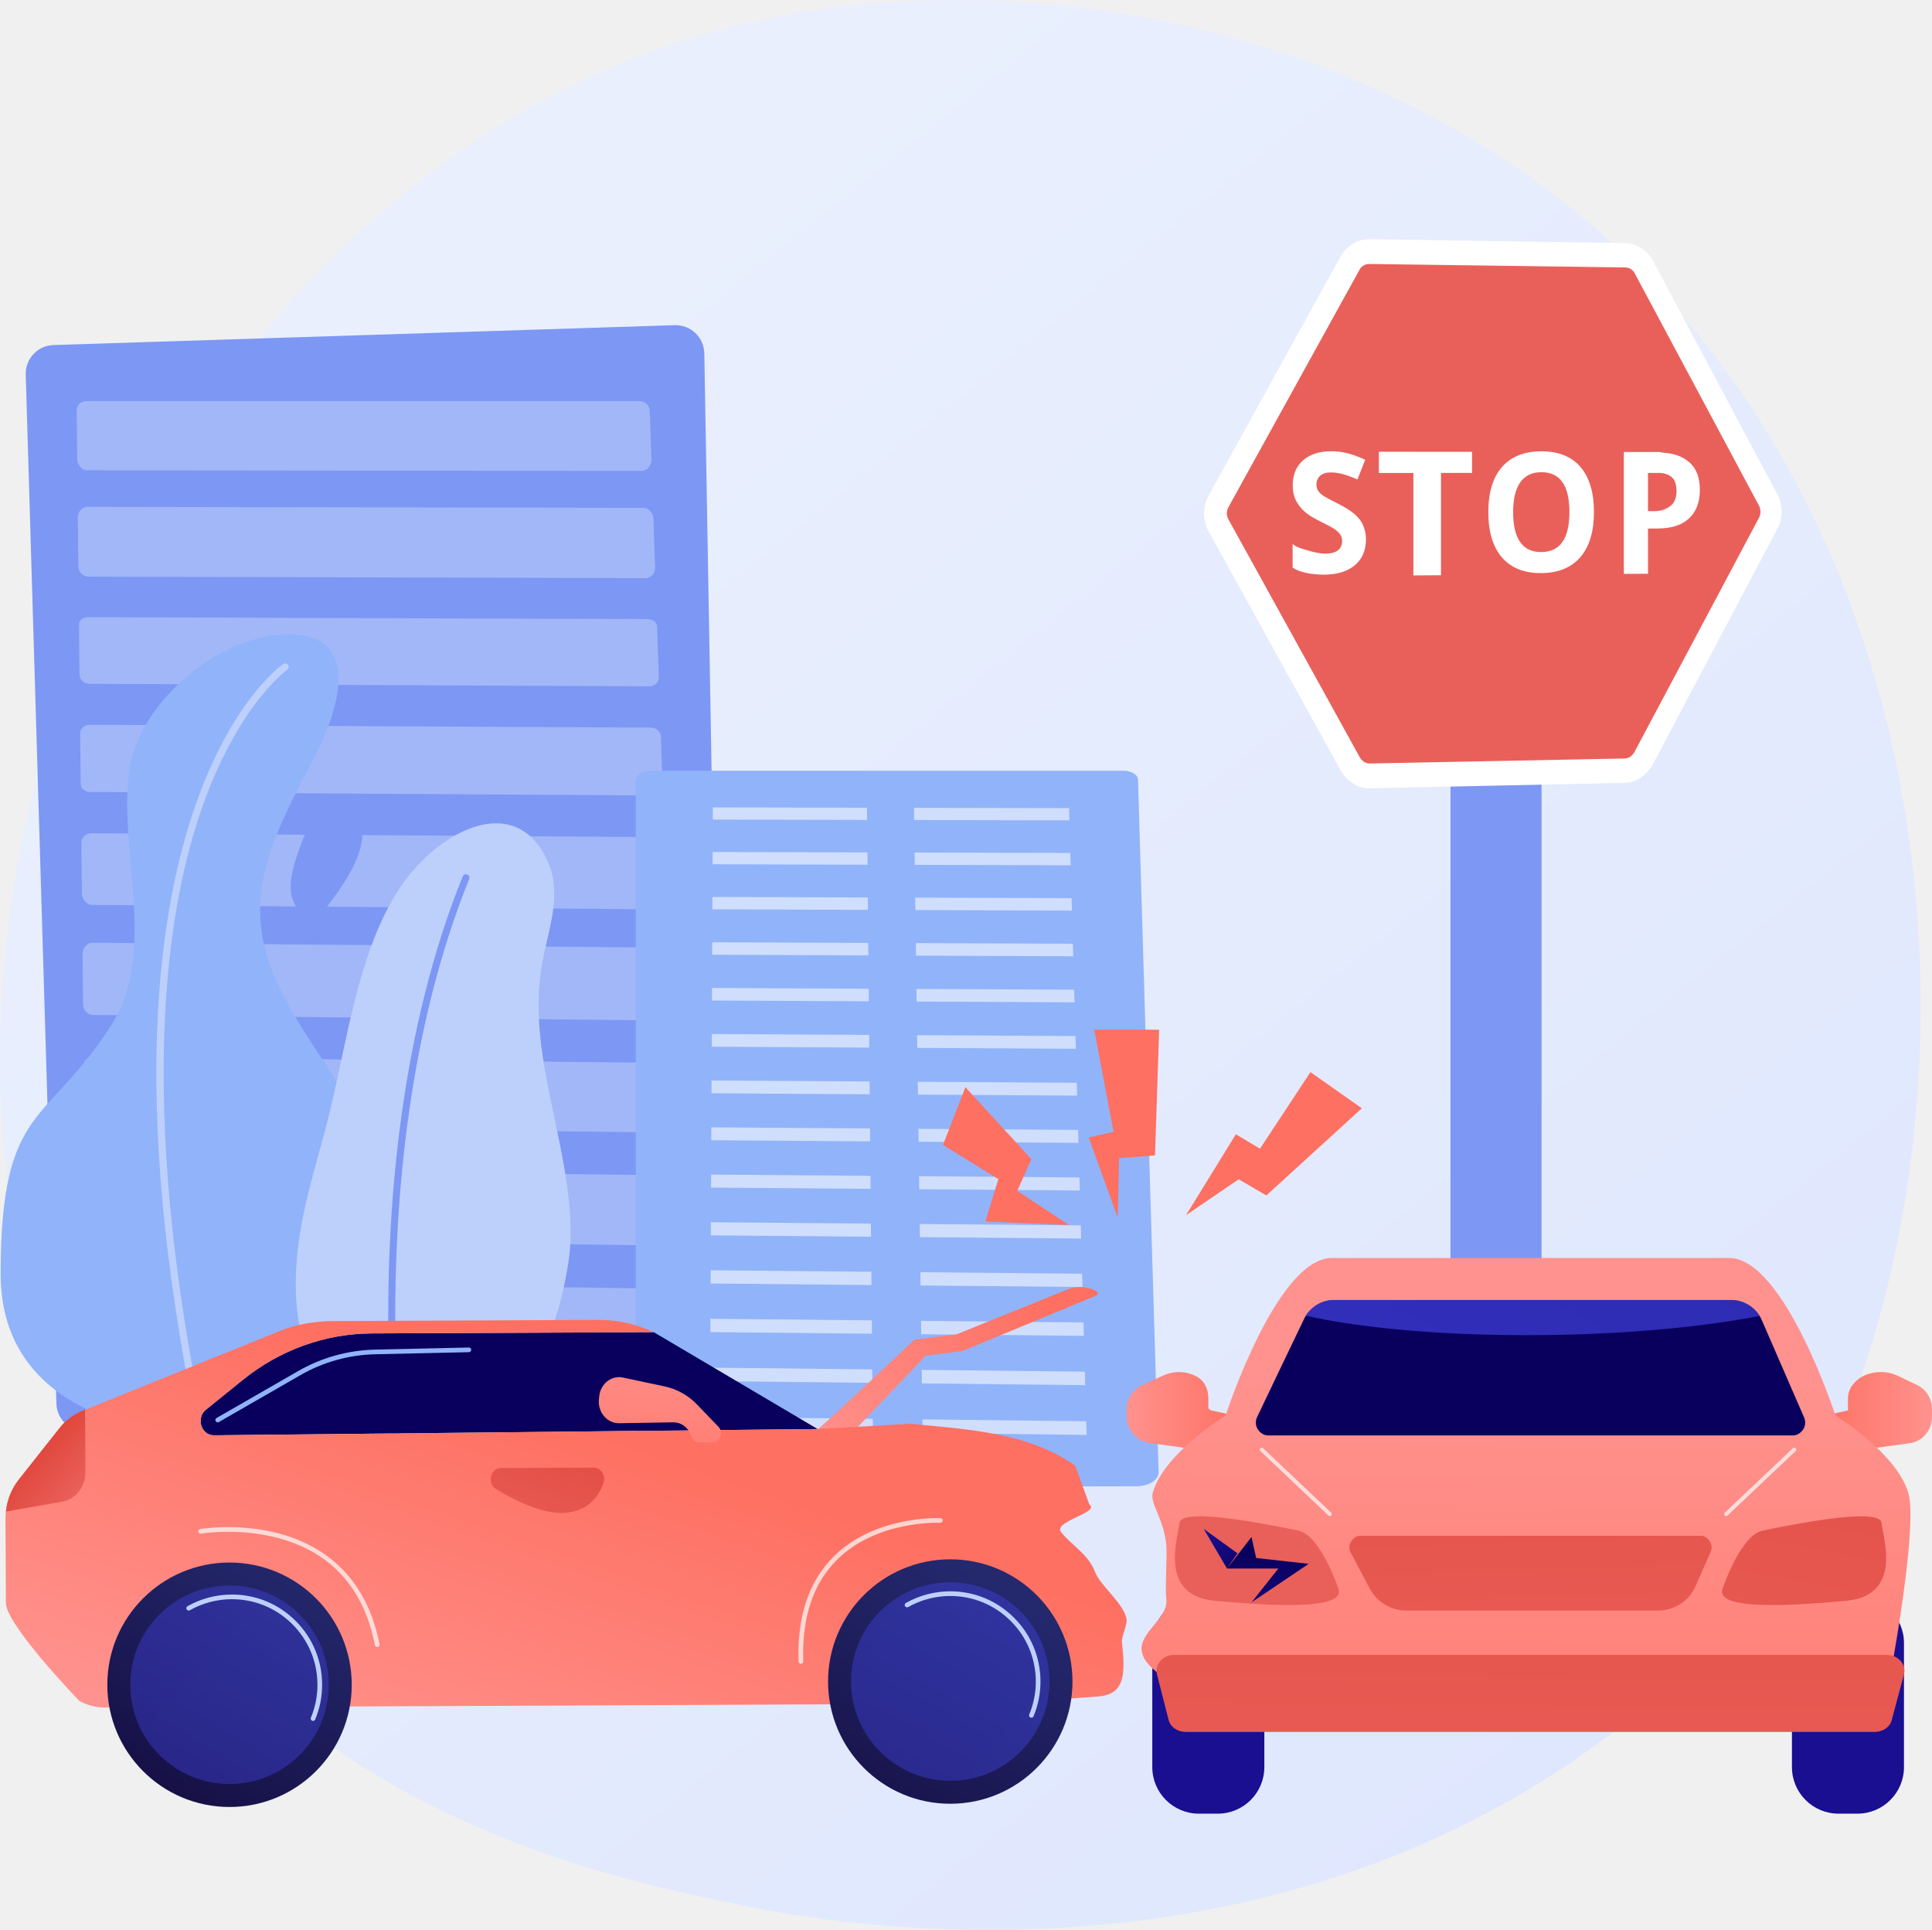
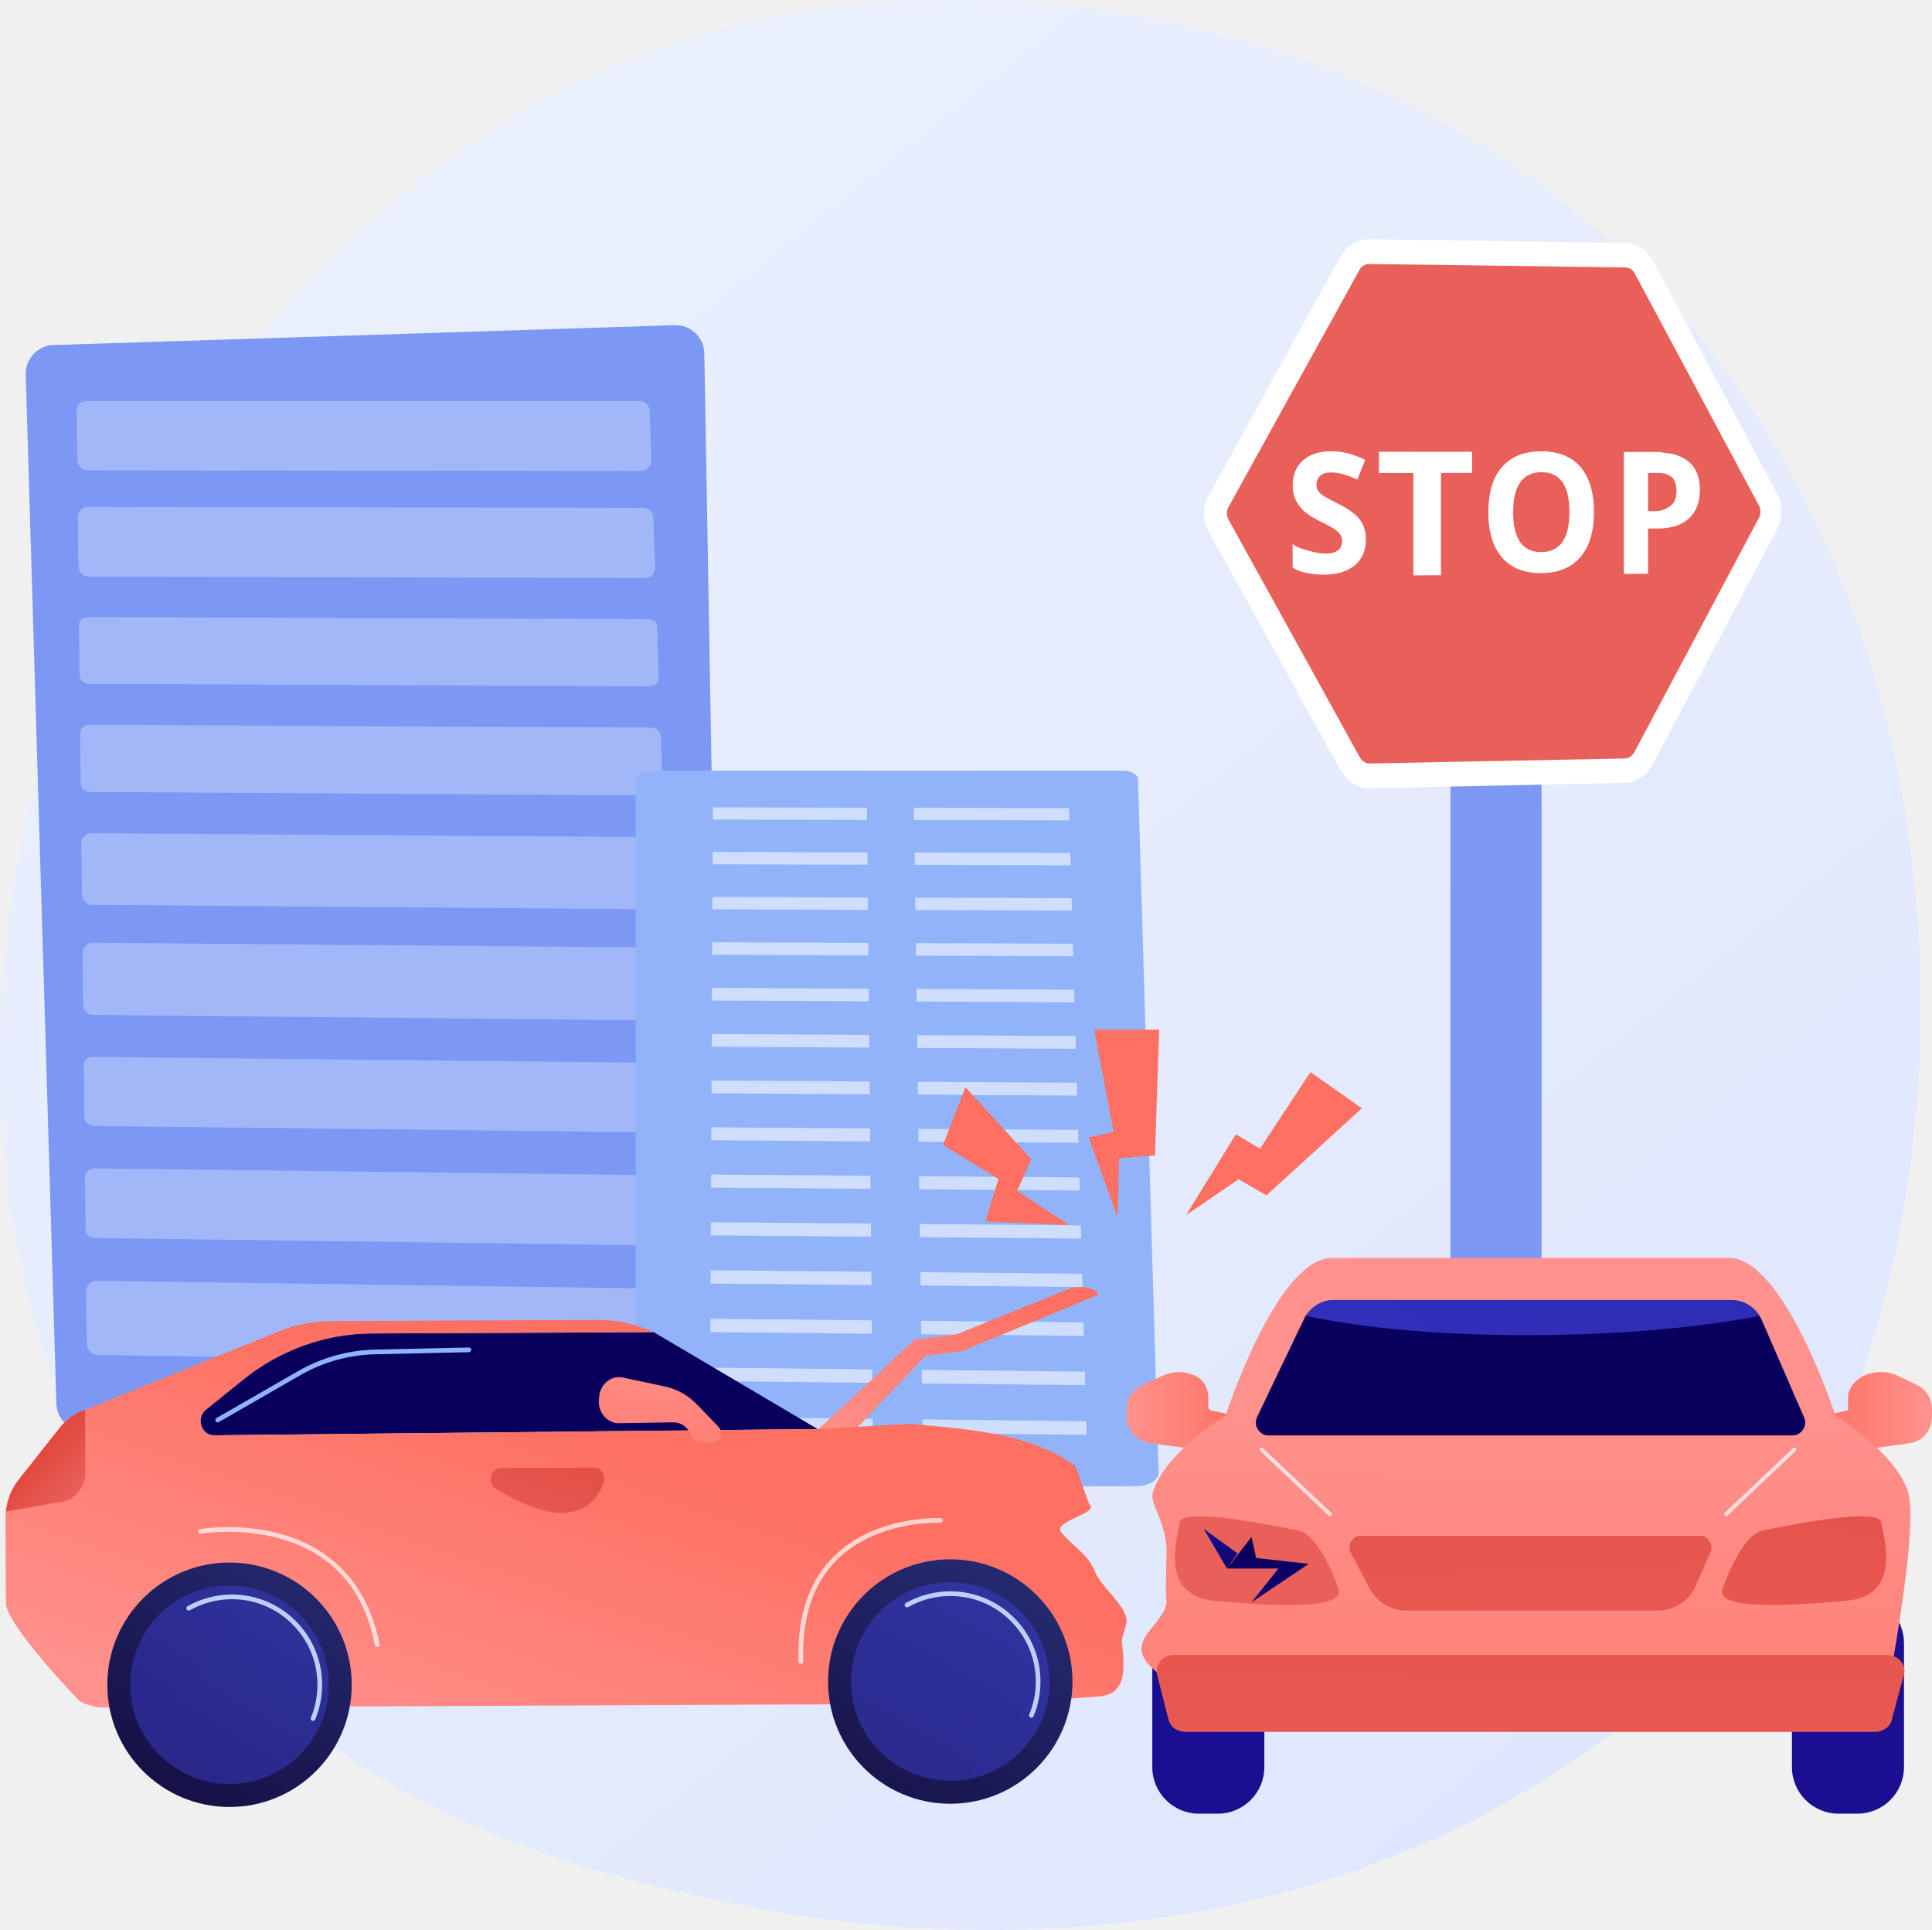
<svg xmlns="http://www.w3.org/2000/svg" version="1.1" x="0px" y="0px" xml:space="preserve" viewBox="469.81 454.24 2785.19 2781.81">
  <g id="Illustration">
    <g>
      <linearGradient id="SVGID_1_" gradientUnits="userSpaceOnUse" x1="3598.685" y1="4057.087" x2="1123.397" y2="982.935">
        <stop offset="0" style="stop-color:#DAE3FE" />
        <stop offset="1" style="stop-color:#E9EFFD" />
      </linearGradient>
      <path style="fill:url(#SVGID_1_);" d="M2917.718,2844.753c-56.856,59.856-110.653,98.456-153.157,128.953    c-499.625,358.487-1090.815,253.99-1216.46,228.47c-185.537-37.684-544.177-110.525-803.467-415.445    c-392.284-461.318-331.2-1188.112-26.918-1667.879c55.658-87.758,349.66-574.832,947.217-652.944    c361.635-47.272,783.185,48.07,1088.461,303.83C3394.193,1306.602,3348.575,2391.16,2917.718,2844.753z" />
      <g>
        <rect x="2560.858" y="1077.566" style="fill:#7D97F4;" width="131.263" height="1645.838" />
        <g>
          <path style="fill:#FFFFFF;" d="M3031.994,1216.565l-178.861,338.275c-8.34,15.685-23.908,27.449-40.631,27.804l-368.333,7.82      c-17.33,0.368-33.513-11.026-42.202-26.686l-88.565-160.451l-101.126-182.83c-8.847-15.947-8.847-36.107,0-52.107      l189.691-343.755c8.688-15.713,24.872-25.894,42.202-25.633l368.333,5.553c16.723,0.252,32.292,10.555,40.631,26.189      l70.13,131.896l108.731,203.968C3040.188,1181.971,3040.188,1201.178,3031.994,1216.565z" />
          <linearGradient id="SVGID_00000020396081912785938100000009424284743262234518_" gradientUnits="userSpaceOnUse" x1="2766.346" y1="369.137" x2="2726.554" y2="597.939">
            <stop offset="0" style="stop-color:#E1473D" />
            <stop offset="1" style="stop-color:#E9605A" />
          </linearGradient>
          <path style="fill:url(#SVGID_00000020396081912785938100000009424284743262234518_);" d="M3005.598,1183.128L2826.28,847.919      c-2.838-5.314-8.088-8.147-13.771-8.223l-368.346-4.949c-5.885-0.079-11.324,2.66-14.268,7.995l-189.216,342.636      c-2.995,5.427-2.995,11.978,0,17.387l189.216,342.647c2.944,5.317,8.383,9.425,14.268,9.309l368.346-7.217      c5.683-0.111,10.932-4.414,13.771-9.745l179.319-337.256C3008.387,1195.263,3008.387,1188.35,3005.598,1183.128z" />
          <g>
            <path style="fill:#FFFFFF;" d="M2430.197,1203.342c-5.682-7.735-16.178-15.435-31.526-23.108       c-11.629-5.822-18.996-9.837-22.116-12.089c-3.12-2.229-5.386-4.557-6.82-6.96c-1.41-2.403-2.127-5.244-2.127-8.476       c0-5.199,1.757-9.427,5.295-12.661c3.537-3.232,8.595-4.861,15.2-4.863c5.539-0.002,11.19,0.748,16.908,2.25       c5.737,1.477,12.968,4.115,21.712,7.889l11.197-28.44c-8.436-3.856-16.511-6.867-24.269-9.006       c-7.742-2.117-15.88-3.193-24.44-3.202c-17.394-0.018-31.066,4.343-40.954,13.113c-9.897,8.753-14.862,20.822-14.862,36.152       c0,8.152,1.508,15.254,4.524,21.33c3.014,6.075,7.048,11.415,12.098,15.973c5.027,4.555,12.594,9.319,22.655,14.265       c10.744,5.327,17.854,9.183,21.34,11.62c3.483,2.436,6.112,4.972,7.91,7.584c1.799,2.636,2.698,5.664,2.698,9.035       c0,6.063-2.029,10.658-6.111,13.737c-4.105,3.104-9.967,4.69-17.61,4.734c-6.377,0.036-12.534-0.992-20.238-3.087       c-7.708-2.097-22.419-5.684-27.393-10.865v34.138c9.948,6.89,28.25,10.233,45.822,10.109       c19.043-0.135,33.44-4.724,44.098-13.764c10.649-9.055,15.759-21.365,15.759-36.936       C2438.946,1220.579,2435.875,1211.072,2430.197,1203.342z" />
            <path style="fill:#FFFFFF;" d="M2457.617,1105.387v30.607l49.74-0.025v147.668l39.792-0.29v-147.405l44.766-0.035v-30.43       L2457.617,1105.387z" />
            <path style="fill:#FFFFFF;" d="M2748.252,1127.374c-12.958-15.049-31.688-22.593-56.239-22.619       c-24.606-0.026-43.521,7.46-56.759,22.449c-13.232,15.008-19.853,36.774-19.853,65.262c0,28.487,6.599,50.287,19.808,65.431       c13.193,15.102,32.062,22.571,56.58,22.397c24.484-0.173,43.235-7.878,56.306-23.078       c13.055-15.204,19.566-36.848,19.566-64.968C2767.661,1164.033,2761.195,1142.429,2748.252,1127.374z M2691.789,1249.969       c-13.5,0.077-23.641-4.682-30.436-14.305c-6.801-9.629-10.203-23.977-10.203-43.065c0-19.088,3.424-33.505,10.315-43.199       c6.863-9.711,17.049-14.554,30.548-14.559c26.88-0.009,40.283,19.17,40.283,57.514       C2732.296,1230.603,2718.825,1249.815,2691.789,1249.969z" />
            <path style="fill:#FFFFFF;" d="M2905.477,1120.859c-8.542-7.613-20.506-12.857-35.905-13.892       c-2.451-0.169-6.042-1.187-8.649-1.189l-50.153-0.074v175.683l34.818-0.138v-65.161l13.825-0.075       c19.497-0.081,34.541-4.651,45.088-14.338c10.536-9.654,15.815-23.394,15.815-41.558       C2920.315,1142.664,2915.375,1129.674,2905.477,1120.859z M2879.105,1182.482c-5.074,4.38-12.778,8.466-23.052,8.497       l-10.466,0.048v-55.136l14.687-0.022c9.101-0.003,15.799,2.549,20.057,6.557c4.278,4.006,6.399,11.43,6.399,19.826       C2886.73,1170.577,2884.2,1178.128,2879.105,1182.482z" />
          </g>
        </g>
      </g>
      <g>
        <path style="fill:#7D97F4;" d="M1485.158,963.571c-0.193-11.071-4.817-21.603-12.838-29.237     c-8.02-7.634-18.767-11.734-29.835-11.38l-895.56,28.616c-22.794,0.728-40.697,19.772-40.018,42.568l44.188,1483.184     c0.672,22.508,19.225,40.343,41.741,40.124l877.56-8.535c11.023-0.107,21.547-4.611,29.236-12.511     c7.689-7.9,11.904-18.542,11.713-29.564L1485.158,963.571z" />
        <g style="opacity:0.56;">
          <path style="fill:#BDD0FB;" d="M1391.729,1032.349h-797.5c-7.756,0-13.981,6.021-13.901,13.376l0.762,70.571      c0.08,7.386,6.476,15.825,14.255,15.833l799.771,0.879c7.918,0.009,14.046-8.473,13.792-15.927l-2.427-71.238      C1406.228,1038.421,1399.624,1032.349,1391.729,1032.349z" />
          <path style="fill:#BDD0FB;" d="M1396.907,1186.162l-800.972-1.333c-7.79-0.013-14.025,7.422-13.944,14.841l0.768,71.155      c0.08,7.451,6.489,14.515,14.302,14.537l803.263,2.218c7.952,0.022,14.156-7.071,13.9-14.59l-2.448-71.803      C1411.52,1193.7,1404.836,1186.175,1396.907,1186.162z" />
          <path style="fill:#BDD0FB;" d="M1402.311,1346.56l-804.595-2.736c-7.825-0.027-14.13,3.589-14.049,11.072l0.775,71.777      c0.081,7.516,6.503,13.197,14.349,13.232l806.785,3.591c7.988,0.036,14.269-5.641,14.01-13.227l-2.47-72.437      C1416.859,1350.279,1410.276,1346.588,1402.311,1346.56z" />
          <path style="fill:#BDD0FB;" d="M1407.581,1502.992l-808.129-4.117c-7.859-0.039-14.175,5.056-14.093,12.605l0.783,72.406      c0.081,7.582,6.516,11.857,14.396,11.905l810.338,4.986c8.023,0.049,14.382-4.185,14.12-11.838l-2.491-73.079      C1422.244,1508.241,1415.582,1503.033,1407.581,1502.992z" />
          <path style="fill:#BDD0FB;" d="M1412.897,1660.798l-811.694-5.522c-7.893-0.053-14.221,6.55-14.138,14.165l0.789,73.045      c0.082,7.65,6.589,15.938,14.505,16l814.047,6.456c8.06,0.064,14.31-8.199,14.047-15.92l-2.514-73.73      C1427.678,1667.605,1420.934,1660.852,1412.897,1660.798z" />
          <path style="fill:#BDD0FB;" d="M1418.261,1819.996l-815.291-6.951c-7.927-0.067-14.267,8.069-14.183,15.752l0.796,73.693      c0.083,7.717,6.602,14.595,14.553,14.672l817.665,7.901c8.096,0.078,14.424-6.74,14.159-14.53l-2.536-74.389      C1433.159,1828.389,1426.333,1820.065,1418.261,1819.996z" />
          <path style="fill:#BDD0FB;" d="M1423.859,1986.169l-819.046-8.456c-7.964-0.083-14.375,4.101-14.291,11.852l0.804,74.348      c0.084,7.786,6.616,13.229,14.602,13.32l821.315,9.372c8.132,0.093,14.541-5.253,14.272-13.113l-2.559-75.057      C1438.689,1990.611,1431.97,1986.252,1423.859,1986.169z" />
          <path style="fill:#BDD0FB;" d="M1429.32,2148.257l-822.708-9.937c-7.999-0.096-14.422,5.626-14.337,13.447l0.81,75.012      c0.085,7.855,6.63,11.838,14.651,11.943l824.997,10.869c8.17,0.107,14.659-3.739,14.388-11.67l-2.582-75.734      C1444.27,2154.292,1437.467,2148.355,1429.32,2148.257z" />
          <path style="fill:#BDD0FB;" d="M1434.829,2311.795l-826.403-11.444c-8.035-0.111-14.469,7.178-14.384,15.068l0.817,75.686      c0.086,7.926,6.706,16.065,14.765,16.186l828.842,12.445c8.208,0.124,14.585-7.896,14.312-15.897l-2.605-76.42      C1449.901,2319.45,1443.013,2311.908,1434.829,2311.795z" />
        </g>
      </g>
      <g>
        <path style="fill:#91B3FA;" d="M2110.373,1577.959c-0.209-7.058-9.357-12.738-20.568-12.738h-680.024     c-11.362,0-23.431,5.854-23.431,13.009v999.384c0,5.34,4.804,10.461,10.809,14.232c6.005,3.771,14.861,5.882,23.342,5.868     l687.472-1.182c8.554-0.014,16.919-2.191,22.903-6.041c5.984-3.851,9.353-9.065,9.192-14.451L2110.373,1577.959z" />
        <g style="opacity:0.57;">
          <polygon style="fill:#FFFFFF;" points="1719.844,1636.046 1497.393,1635.561 1497.476,1618.034 1719.678,1618.476     " />
          <polygon style="fill:#FFFFFF;" points="1720.454,1700.602 1497.088,1699.961 1497.172,1682.29 1720.287,1682.888     " />
          <polygon style="fill:#FFFFFF;" points="1721.069,1765.692 1496.78,1764.891 1496.865,1747.074 1720.9,1747.833     " />
          <polygon style="fill:#FFFFFF;" points="1721.689,1831.324 1496.471,1830.36 1496.556,1812.396 1721.519,1813.315     " />
          <polygon style="fill:#FFFFFF;" points="1722.314,1897.502 1496.158,1896.373 1496.244,1878.259 1722.143,1879.343     " />
          <polygon style="fill:#FFFFFF;" points="1723.58,2031.525 1495.525,2030.058 1495.613,2011.64 1723.406,2013.059     " />
          <polygon style="fill:#FFFFFF;" points="1725.52,2236.838 1494.556,2234.843 1494.646,2215.953 1725.341,2217.899     " />
          <polygon style="fill:#FFFFFF;" points="1722.945,1964.233 1495.843,1962.937 1495.93,1944.672 1722.772,1945.922     " />
          <polygon style="fill:#FFFFFF;" points="1724.221,2099.386 1495.205,2097.747 1495.293,2079.172 1724.046,2080.764     " />
          <polygon style="fill:#FFFFFF;" points="1724.868,2167.822 1494.882,2166.005 1494.97,2147.274 1724.691,2149.041     " />
          <polygon style="fill:#FFFFFF;" points="1726.177,2306.446 1494.228,2304.269 1494.318,2285.217 1725.997,2287.344     " />
          <polygon style="fill:#FFFFFF;" points="1726.84,2376.65 1493.896,2374.288 1493.987,2355.073 1726.659,2357.384     " />
          <polygon style="fill:#FFFFFF;" points="1727.51,2447.462 1493.562,2444.911 1493.653,2425.531 1727.326,2428.029     " />
          <polygon style="fill:#FFFFFF;" points="1728.184,2518.884 1493.225,2516.142 1493.317,2496.594 1727.999,2499.284     " />
          <polygon style="fill:#FFFFFF;" points="2011.495,1636.681 1787.647,1636.193 1787.406,1618.611 2011.001,1619.056     " />
          <polygon style="fill:#FFFFFF;" points="2013.311,1701.444 1788.537,1700.798 1788.293,1683.071 2012.813,1683.673     " />
          <polygon style="fill:#FFFFFF;" points="2015.142,1766.743 1789.434,1765.937 1789.188,1748.063 2014.639,1748.825     " />
          <polygon style="fill:#FFFFFF;" points="2016.988,1832.588 1790.339,1831.619 1790.09,1813.596 2016.481,1814.52     " />
          <polygon style="fill:#FFFFFF;" points="2018.849,1898.982 1791.251,1897.846 1791,1879.673 2018.338,1880.763     " />
          <polygon style="fill:#FFFFFF;" points="2022.619,2033.448 1793.097,2031.972 1792.843,2013.492 2022.099,2014.921     " />
          <polygon style="fill:#FFFFFF;" points="2028.395,2239.454 1795.926,2237.447 1795.666,2218.492 2027.862,2220.45     " />
          <polygon style="fill:#FFFFFF;" points="2020.726,1965.933 1792.17,1964.628 1791.918,1946.303 2020.211,1947.561     " />
          <polygon style="fill:#FFFFFF;" points="2024.528,2101.537 1794.032,2099.886 1793.776,2081.25 2024.005,2082.853     " />
          <polygon style="fill:#FFFFFF;" points="2026.453,2170.202 1794.975,2168.375 1794.716,2149.58 2025.925,2151.359     " />
          <polygon style="fill:#FFFFFF;" points="2030.353,2309.301 1796.885,2307.109 1796.622,2287.992 2029.816,2290.133     " />
          <polygon style="fill:#FFFFFF;" points="2032.328,2379.749 1797.853,2377.37 1797.587,2358.088 2031.786,2360.416     " />
          <polygon style="fill:#FFFFFF;" points="2034.321,2450.806 1798.828,2448.239 1798.561,2428.791 2033.774,2431.306     " />
          <polygon style="fill:#FFFFFF;" points="2036.33,2522.48 1799.813,2519.72 1799.542,2500.103 2035.778,2502.81     " />
        </g>
      </g>
      <g>
-         <g>
-           <g>
-             <path style="fill:#91B3FA;" d="M873.194,1879.289c-14.808-30.851-25.401-63.147-27.872-98.311       c-6.225-88.601,45.28-170.193,83.118-246.477c34.776-70.112,60.623-174.584-56.72-165.287       c-93.486,7.407-203.391,100.572-215.931,197.722c-14.839,114.98,41.136,259.974-25.229,364.418       c-92.842,146.113-159.811,112.628-159.811,359.194c0,105.356,58.357,163.47,125.199,195.479       c105.501,50.522,231.302,30.108,315.36-51.24c74.261-71.867,118.415-175.18,103.482-278.903       C999.707,2051.126,917.543,1971.683,873.194,1879.289z" />
-             <path style="fill:#BDD0FB;" d="M794.754,2673.806c-2.261,0-4.318-1.53-4.894-3.822       c-58.188-232.269-89.863-442.835-94.145-625.85c-3.428-146.623,10.619-276.037,41.748-384.648       c53.261-185.813,137.028-245.648,140.567-248.105c2.291-1.584,5.439-1.021,7.026,1.27c1.591,2.291,1.022,5.436-1.269,7.025       c-1.167,0.82-84.976,61.303-137.001,243.929c-48.216,169.257-78.183,480.82,52.867,1003.923       c0.677,2.705-0.966,5.447-3.671,6.124C795.572,2673.757,795.158,2673.806,794.754,2673.806z" />
-           </g>
-           <path style="fill:#7D97F4;" d="M966.346,1619.358c-4.521-1.226-9.486-1.609-14.774-1.001      c-29.245,3.363-41.255,34.203-49.846,58.317c-7.358,20.65-16.029,45.714-11.684,68.085      c4.698,24.187,30.384,43.917,49.022,19.359c21.185-27.914,52.975-70.771,53.167-107.761      C992.327,1637.971,982.003,1623.605,966.346,1619.358z" />
-         </g>
-         <g>
-           <path style="fill:#BDD0FB;" d="M1289.224,2273.636c13.239-87.219-18.46-187.351-34.281-279.584      c-8.365-48.766-12.234-97.162-4.402-146.292c7.787-48.847,30.739-101.678,9.577-150.345      c-42.643-98.046-144.013-53.426-202.081,20.385c-67.383,85.653-85.803,225.617-111.397,333.392      c-15.429,64.973-38.671,131.616-46.809,197.825c-13.482,109.681,11.317,185.829,63.784,237.254      c50.324,49.325,126.967,59.552,188.529,25.267C1207.757,2480.566,1267.866,2414.339,1289.224,2273.636z" />
-           <path style="fill:#7D97F4;" d="M1057.313,2680.012c-2.419,0-4.555-1.745-4.973-4.21c-0.22-1.323-22.282-134.458-22.861-318.144      c-0.532-169.607,17.655-418.33,107.334-640.069c1.045-2.582,3.973-3.84,6.573-2.787c2.583,1.045,3.832,3.988,2.787,6.573      c-89.064,220.221-107.127,467.548-106.598,636.252c0.575,182.868,22.499,315.184,22.723,316.499      c0.46,2.749-1.39,5.354-4.141,5.815C1057.875,2679.99,1057.592,2680.012,1057.313,2680.012z" />
-         </g>
-       </g>
-       <g>
        <linearGradient id="SVGID_00000026859709667839345980000012692601281410060203_" gradientUnits="userSpaceOnUse" x1="1656.13" y1="2581.846" x2="1962.38" y2="2315.981">
          <stop offset="0" style="stop-color:#FF928E" />
          <stop offset="1" style="stop-color:#FE7062" />
        </linearGradient>
        <path style="fill:url(#SVGID_00000026859709667839345980000012692601281410060203_);" d="M1648.534,2514.363     c3.979-1.481,139.58-129.103,139.58-129.103l60.431-7.677l160.422-64.853c13.175-5.326,30.204-4.217,41.497,2.702l0,0     c2.995,1.835,2.534,5.015-0.934,6.453l-192.141,79.687l-53.061,6.717l-98.753,103.633l-47.165,2.879L1648.534,2514.363z" />
        <linearGradient id="SVGID_00000145046809740448915110000013598033311896558476_" gradientUnits="userSpaceOnUse" x1="1392.599" y1="2121.226" x2="1947.942" y2="990.345">
          <stop offset="0" style="stop-color:#09005D" />
          <stop offset="1" style="stop-color:#1A0F91" />
        </linearGradient>
        <path style="fill:url(#SVGID_00000145046809740448915110000013598033311896558476_);" d="M819.421,2443.536l-52.755,42.683     c-14.649,11.85-6.751,37.013,11.566,36.84l870.302-9.026l-236.248-139.641l-406.899,1.821     C938.29,2376.513,873.082,2400.118,819.421,2443.536z" />
        <linearGradient id="SVGID_00000054973358151466064220000015083648009666938011_" gradientUnits="userSpaceOnUse" x1="1164.704" y1="3091.928" x2="1359.896" y2="2526.544">
          <stop offset="0" style="stop-color:#FF928E" />
          <stop offset="1" style="stop-color:#FE7062" />
        </linearGradient>
        <path style="fill:url(#SVGID_00000054973358151466064220000015083648009666938011_);" d="M2087.211,2821.051     c-0.792-7.131,7.547-24.898,6.731-31.971c-2.611-22.632-37.482-48.348-45.433-68.99c-9.969-25.884-31.48-36.298-48.798-57.211     c-13.166-15.9,57.206-28.4,40.385-40.385l-20.192-55.529c-68.16-48.562-155.955-52.345-237.26-60.577l-134.11,7.646     l-870.302,9.026c-18.317,0.173-26.215-24.99-11.566-36.84l52.755-42.683c53.661-43.418,118.869-67.023,185.966-67.323     l406.899-1.821l-3.057-1.359c-24.499-10.892-50.752-16.44-77.242-16.322l-383.185,1.715c-23.282,0.104-46.415,3.972-68.629,11.47     l-287.691,116.357c-14.222,4.803-26.897,13.835-36.571,26.059l-59.202,74.818c-12.322,15.573-19.05,35.404-18.958,55.886     l0.544,121.486c0.144,32.154,106.032,141.543,106.032,141.543c11.508,6.256,24.223,9.487,37.105,9.429l1294.726-5.794     l137.466-10.28C2092.992,2896.454,2091.911,2863.325,2087.211,2821.051z" />
        <linearGradient id="SVGID_00000042696487037186907480000005234735074246674317_" gradientUnits="userSpaceOnUse" x1="523.235" y1="2548.757" x2="584.363" y2="2603.241">
          <stop offset="0" style="stop-color:#E1473D" />
          <stop offset="1" style="stop-color:#E9605A" />
        </linearGradient>
        <path style="fill:url(#SVGID_00000042696487037186907480000005234735074246674317_);" d="M592.884,2576.208l-0.403-89.954     c-14.222,4.803-26.897,13.835-36.571,26.059l-59.202,74.818c-10.287,13-16.607,28.983-18.384,45.821l81.208-14.236     C578.834,2615.335,592.978,2597.305,592.884,2576.208z" />
        <linearGradient id="SVGID_00000132059112229522462260000016388697664938249614_" gradientUnits="userSpaceOnUse" x1="1431.516" y1="2370.47" x2="1407.003" y2="2669.53">
          <stop offset="0" style="stop-color:#FF928E" />
          <stop offset="1" style="stop-color:#FE7062" />
        </linearGradient>
        <path style="fill:url(#SVGID_00000132059112229522462260000016388697664938249614_);" d="M1505.508,2510.717l-30.744-31.94     c-12.811-13.31-28.9-22.363-46.346-26.076l-60.582-12.896c-16.625-3.539-32.466,9.093-34.202,27.275l-0.408,4.271     c-1.768,18.519,11.857,34.558,29.112,34.269l77.967-1.305c10.873-0.182,20.786,6.709,25.129,17.468l1.452,3.598     c1.928,4.776,6.305,7.857,11.132,7.835l19.173-0.086C1508.036,2533.081,1513.322,2518.835,1505.508,2510.717z" />
        <linearGradient id="SVGID_00000139273016548662228750000011561459719501368510_" gradientUnits="userSpaceOnUse" x1="1296.385" y1="2471.764" x2="1217.944" y2="2711.992">
          <stop offset="0" style="stop-color:#E1473D" />
          <stop offset="1" style="stop-color:#E9605A" />
        </linearGradient>
        <path style="fill:url(#SVGID_00000139273016548662228750000011561459719501368510_);" d="M1192.241,2570.227l133.453-0.597     c10.409-0.046,17.797,11.081,14.235,21.63c-6.026,17.848-20.468,40.644-55.024,43.454c-31.078,2.527-70.349-16.289-99.985-34.201     C1171.485,2592.393,1176.846,2570.296,1192.241,2570.227z" />
        <linearGradient id="SVGID_00000027570546893516611010000016144328541078971812_" gradientUnits="userSpaceOnUse" x1="1009.728" y1="2538.507" x2="691.059" y2="3063.086">
          <stop offset="0" style="stop-color:#2B3582" />
          <stop offset="1" style="stop-color:#150E42" />
        </linearGradient>
        <circle style="fill:url(#SVGID_00000027570546893516611010000016144328541078971812_);" cx="800.694" cy="2882.61" r="176.172" />
        <linearGradient id="SVGID_00000124155901181958748200000002191766513877196217_" gradientUnits="userSpaceOnUse" x1="229.104" y1="2391.59" x2="5937.624" y2="7295.455">
          <stop offset="0" style="stop-color:#4042E2" />
          <stop offset="1" style="stop-color:#4F52FF" />
        </linearGradient>
        <circle style="opacity:0.41;fill:url(#SVGID_00000124155901181958748200000002191766513877196217_);" cx="800.694" cy="2882.61" r="143.071" />
        <linearGradient id="SVGID_00000018227697780552201380000011367618506833346219_" gradientUnits="userSpaceOnUse" x1="2024.779" y1="2548.688" x2="1691.401" y2="3141.903">
          <stop offset="0" style="stop-color:#2B3582" />
          <stop offset="1" style="stop-color:#150E42" />
        </linearGradient>
        <circle style="fill:url(#SVGID_00000018227697780552201380000011367618506833346219_);" cx="1839.733" cy="2877.96" r="176.172" />
        <linearGradient id="SVGID_00000023238827215523571900000005358604934986594484_" gradientUnits="userSpaceOnUse" x1="672.589" y1="1875.333" x2="6381.115" y2="6779.203">
          <stop offset="0" style="stop-color:#4042E2" />
          <stop offset="1" style="stop-color:#4F52FF" />
        </linearGradient>
        <circle style="opacity:0.41;fill:url(#SVGID_00000023238827215523571900000005358604934986594484_);" cx="1839.733" cy="2877.96" r="143.071" />
        <path style="fill:#BDD0FB;" d="M1956.669,2930.111c-0.434,0-0.874-0.084-1.298-0.261c-1.715-0.717-2.524-2.688-1.807-4.402     c6.363-15.23,9.551-31.393,9.475-48.039c-0.148-32.936-13.113-63.842-36.507-87.029c-23.259-23.051-54.06-35.728-86.783-35.728     c-0.191,0-0.378,0-0.565,0.002c-21.096,0.095-41.883,5.605-60.12,15.933c-1.62,0.919-3.674,0.348-4.588-1.27     c-0.917-1.617-0.348-3.671,1.269-4.586c19.239-10.895,41.164-16.707,63.407-16.807c0.197-0.002,0.401-0.002,0.598-0.002     c34.515,0,66.992,13.366,91.523,37.678c24.672,24.45,38.344,57.046,38.498,91.779c0.079,17.552-3.283,34.597-9.994,50.661     C1959.236,2929.332,1957.984,2930.111,1956.669,2930.111z" />
        <path style="fill:#BDD0FB;" d="M921.087,2934.745c-0.434,0-0.874-0.084-1.298-0.261c-1.716-0.717-2.524-2.688-1.808-4.402     c6.363-15.23,9.551-31.393,9.475-48.039c-0.148-32.936-13.113-63.842-36.507-87.029c-23.259-23.05-54.06-35.726-86.78-35.726     c-0.191,0-0.378,0-0.569,0.002c-21.096,0.094-41.886,5.603-60.123,15.931c-1.627,0.917-3.674,0.35-4.588-1.27     c-0.917-1.617-0.348-3.671,1.269-4.586c19.239-10.895,41.167-16.707,63.41-16.806c0.2-0.002,0.401-0.002,0.601-0.002     c34.512,0,66.989,13.366,91.519,37.677c24.672,24.45,38.344,57.045,38.498,91.779c0.079,17.552-3.283,34.597-9.994,50.662     C923.654,2933.966,922.402,2934.745,921.087,2934.745z" />
        <path style="opacity:0.7;fill:#FFFFFF;" d="M1013.609,2828.247c-1.578,0-2.987-1.114-3.3-2.721     c-15.946-81.839-62.841-133.767-139.384-154.341c-57.415-15.435-110.91-6.466-111.442-6.376c-1.837,0.309-3.572-0.91-3.891-2.741     c-0.315-1.831,0.91-3.573,2.741-3.891c0.549-0.094,55.305-9.304,114.124,6.45c54.563,14.612,123.914,54.165,144.458,159.611     c0.355,1.826-0.835,3.592-2.659,3.947C1014.039,2828.228,1013.823,2828.247,1013.609,2828.247z" />
        <path style="opacity:0.7;fill:#FFFFFF;" d="M1624.423,2852.357c-1.801,0-3.296-1.428-3.359-3.245     c-2.333-65.181,14.927-116.342,51.296-152.062c59.999-58.929,152.464-54.679,153.385-54.628c1.857,0.1,3.28,1.684,3.178,3.54     c-0.099,1.857-1.742,3.254-3.54,3.181c-0.887-0.051-90.491-4.115-148.346,52.747c-34.939,34.339-51.506,83.791-49.248,146.982     c0.069,1.857-1.384,3.417-3.241,3.484C1624.505,2852.357,1624.466,2852.357,1624.423,2852.357z" />
        <path style="fill:#91B3FA;" d="M783.692,2504.357c-1.167,0-2.297-0.604-2.922-1.688c-0.927-1.612-0.371-3.669,1.242-4.594     l117.7-67.669c33.618-19.326,71.876-30.001,110.64-30.87l135.345-3.035c0.026-0.002,0.053-0.002,0.053-0.002     c1.847,0,3.346,1.458,3.388,3.29c0.04,1.859-1.433,3.398-3.29,3.439l-135.345,3.035c-37.64,0.845-74.794,11.21-107.439,29.978     l-117.7,67.667C784.838,2504.212,784.26,2504.357,783.692,2504.357z" />
      </g>
      <g>
        <g>
          <g>
            <g>
              <linearGradient id="SVGID_00000057834580375855188110000011692930780351755162_" gradientUnits="userSpaceOnUse" x1="2178.358" y1="1855.082" x2="2207.699" y2="2784.229">
                <stop offset="0" style="stop-color:#09005D" />
                <stop offset="1" style="stop-color:#1A0F91" />
              </linearGradient>
              <path style="fill:url(#SVGID_00000057834580375855188110000011692930780351755162_);" d="M2292.5,2822.569        c0-37.082-30.061-67.143-67.143-67.143h-27.252c-37.082,0-67.144,30.061-67.144,67.143v178.694        c0,37.083,30.061,67.144,67.144,67.144h27.252c37.082,0,67.143-30.061,67.143-67.144V2822.569z" />
              <linearGradient id="SVGID_00000092450820558652467140000000841734400570626234_" gradientUnits="userSpaceOnUse" x1="3099.557" y1="1826.078" x2="3128.898" y2="2755.224">
                <stop offset="0" style="stop-color:#09005D" />
                <stop offset="1" style="stop-color:#1A0F91" />
              </linearGradient>
              <path style="fill:url(#SVGID_00000092450820558652467140000000841734400570626234_);" d="M3214.615,2822.569        c0-37.082-30.061-67.143-67.144-67.143h-27.251c-37.082,0-67.144,30.061-67.144,67.143v178.694        c0,37.083,30.061,67.144,67.144,67.144h27.251c37.082,0,67.144-30.061,67.144-67.144V2822.569z" />
            </g>
            <g>
              <linearGradient id="SVGID_00000085972825205883717220000014370829792133533615_" gradientUnits="userSpaceOnUse" x1="2093.942" y1="2491.179" x2="2260.52" y2="2491.179">
                <stop offset="0" style="stop-color:#FF928E" />
                <stop offset="1" style="stop-color:#FE7062" />
              </linearGradient>
              <path style="fill:url(#SVGID_00000085972825205883717220000014370829792133533615_);" d="M2216.905,2487.404        c-2.012-0.446-5.174-2.23-5.174-4.291v-13.798c0-13.296-5.76-25.458-17.633-31.443c-15.317-7.721-32.464-7.99-48.005-0.73        l-29.205,13.356c-13.625,6.365-22.946,20.043-22.946,35.081v10.521c0,19.365,15.353,35.753,34.542,38.366l118.099,16.008        l13.937-53.549L2216.905,2487.404z" />
              <linearGradient id="SVGID_00000129913788747191524100000000725977584421451918_" gradientUnits="userSpaceOnUse" x1="-2634.625" y1="2491.179" x2="-2470.044" y2="2491.179" gradientTransform="matrix(-1 0 0 1 620.375 0)">
                <stop offset="0" style="stop-color:#FF928E" />
                <stop offset="1" style="stop-color:#FE7062" />
              </linearGradient>
              <path style="fill:url(#SVGID_00000129913788747191524100000000725977584421451918_);" d="M3132.625,2487.404        c2.012-0.446,1.221-2.23,1.221-4.291v-13.798c0-13.296,9.713-25.458,21.586-31.443c15.317-7.721,34.441-7.99,49.982-0.73        l27.923,13.356c13.625,6.365,21.664,20.043,21.664,35.081v10.521c0,19.365-13.083,35.753-32.271,38.366l-116.964,16.008        l-15.346-53.549L3132.625,2487.404z" />
            </g>
            <linearGradient id="SVGID_00000087390313253330776410000008471399733059514047_" gradientUnits="userSpaceOnUse" x1="2672.139" y1="2441.544" x2="2664.268" y2="3393.88">
              <stop offset="0" style="stop-color:#FF928E" />
              <stop offset="1" style="stop-color:#FE7062" />
            </linearGradient>
            <path style="fill:url(#SVGID_00000087390313253330776410000008471399733059514047_);" d="M3220.749,2605.798       c-17.022-57.456-104.971-111.315-104.971-111.315s-73.763-227.038-153.201-227.038c-63.786,0-216.955,0-274.845,0       c0,0-8.492,0-22.696,0c-57.951,0-211.394,0-275.194,0c-79.438,0-153.2,227.038-153.2,227.038s-41.56,25.28-73.071,59.747       c-14.328,15.673-26.579,33.245-31.9,51.204c-4.684,15.811,15.715,36.832,19.483,75.952c1.348,13.993-1.957,62.258,0,77.404       c3.626,28.069-39.835,48.417-35.336,75.721c4.316,26.2,42.11,37.763,45.8,57.724c5.433,29.393,33.168,51.651,65.557,51.651       h437.862h22.696h437.513c32.388,0,60.123-22.077,65.557-51.469C3206.213,2809.051,3233.194,2647.803,3220.749,2605.798z" />
            <linearGradient id="SVGID_00000106136604659874476190000000384342787799818371_" gradientUnits="userSpaceOnUse" x1="2682.488" y1="2225.182" x2="2672.818" y2="3206.611">
              <stop offset="0" style="stop-color:#E1473D" />
              <stop offset="1" style="stop-color:#E9605A" />
            </linearGradient>
            <path style="fill:url(#SVGID_00000106136604659874476190000000384342787799818371_);" d="M3209.7,2848.132       c-4.95-5.663-12.5-8.572-20.489-8.572H2163.208c-7.94,0-15.448,2.869-20.401,8.473c-4.953,5.604-6.813,12.741-5.054,19.733       l16.79,65.607c2.701,10.732,13.267,17.245,25.455,17.245h991.583c12.083,0,22.587-6.483,25.391-17.096l17.629-66.011       C3216.457,2860.493,3214.651,2853.795,3209.7,2848.132z" />
            <g>
              <linearGradient id="SVGID_00000145047403910906385340000001798518675622677395_" gradientUnits="userSpaceOnUse" x1="2493.445" y1="2288.033" x2="2352.099" y2="2567.361">
                <stop offset="0" style="stop-color:#E1473D" />
                <stop offset="1" style="stop-color:#E9605A" />
              </linearGradient>
              <path style="fill:url(#SVGID_00000145047403910906385340000001798518675622677395_);" d="M2399.104,2743.631        c0,0-25.533-76.6-57.687-83.22c-32.153-6.62-168.332-34.99-171.168-11.348s-30.262,104.971,51.067,112.536        C2302.645,2769.165,2412.206,2775.389,2399.104,2743.631z" />
              <linearGradient id="SVGID_00000109719687202452881070000016320647318071199123_" gradientUnits="userSpaceOnUse" x1="3181.863" y1="2144.568" x2="3000.466" y2="3095.674">
                <stop offset="0" style="stop-color:#E1473D" />
                <stop offset="1" style="stop-color:#E9605A" />
              </linearGradient>
              <path style="fill:url(#SVGID_00000109719687202452881070000016320647318071199123_);" d="M2953.315,2743.631        c0,0,25.533-76.6,57.687-83.22c32.153-6.62,168.332-34.99,171.168-11.348c2.837,23.642,30.262,104.971-51.067,112.536        C3049.775,2769.165,2940.214,2775.389,2953.315,2743.631z" />
            </g>
            <linearGradient id="SVGID_00000026852238045203542700000017741975259040286883_" gradientUnits="userSpaceOnUse" x1="2654.701" y1="2060.883" x2="2688.973" y2="3054.778">
              <stop offset="0" style="stop-color:#E1473D" />
              <stop offset="1" style="stop-color:#E9605A" />
            </linearGradient>
            <path style="fill:url(#SVGID_00000026852238045203542700000017741975259040286883_);" d="M2934.977,2676.369       c-2.642-4.07-7.164-8.443-12.016-8.443h-493.501c-5.026,0-9.684,4.551-12.274,8.857c-2.591,4.306-2.735,10.614-0.381,15.054       l27.766,52.282c10.303,19.428,30.496,31.5,52.488,31.5h362.606c23.452,0,44.709-13.24,54.26-34.658l22.118-50.278       C2938.02,2686.25,2937.618,2680.439,2934.977,2676.369z" />
            <g>
              <linearGradient id="SVGID_00000018952076523765537450000004278492710551824307_" gradientUnits="userSpaceOnUse" x1="2730.999" y1="2230.755" x2="2872.338" y2="1524.061">
                <stop offset="0" style="stop-color:#09005D" />
                <stop offset="1" style="stop-color:#1A0F91" />
              </linearGradient>
              <path style="fill:url(#SVGID_00000018952076523765537450000004278492710551824307_);" d="M3069.359,2514.475        c-3.206,4.88-8.653,8.739-14.526,8.739h-757.265c-5.93,0-11.462-3.945-14.639-8.966s-3.575-11.775-1.021-17.165        c17.193-36.229,49.45-103.525,67.522-141.058c0.823-1.702,1.73-3.66,2.752-5.221c8.738-13.873,24.086-22.782,40.74-22.782        h572.658c16.823,0,32.229,8.966,40.938,22.952c1.22,1.986,2.326,4.171,3.263,6.327l60.94,140.236        C3073.075,2502.899,3072.565,2509.566,3069.359,2514.475z" />
              <linearGradient id="SVGID_00000070828055137155031700000007180825470902836103_" gradientUnits="userSpaceOnUse" x1="2984.174" y1="1825.828" x2="2529.869" y2="2608.242">
                <stop offset="0" style="stop-color:#4042E2" />
                <stop offset="1" style="stop-color:#4F52FF" />
              </linearGradient>
              <path style="opacity:0.59;fill:url(#SVGID_00000070828055137155031700000007180825470902836103_);" d="M3006.518,2350.974        c-40.116,7.915-157.995,27.747-335.793,27.747c-179.273,0-284.471-20.285-318.544-28.087        c8.738-13.873,24.086-22.612,40.74-22.612h572.658C2982.403,2328.021,2997.808,2336.987,3006.518,2350.974z" />
            </g>
            <g>
              <g>
                <path style="opacity:0.7;fill:#FFFFFF;" d="M2386.901,2639.428c-0.701,0-1.402-0.257-1.95-0.775l-98.154-92.885         c-1.137-1.078-1.187-2.873-0.111-4.012c1.081-1.137,2.876-1.184,4.012-0.111l98.154,92.884         c1.137,1.078,1.187,2.873,0.111,4.012C2388.405,2639.13,2387.654,2639.428,2386.901,2639.428z" />
              </g>
              <g>
                <path style="opacity:0.7;fill:#FFFFFF;" d="M2958.291,2639.428c-0.752,0-1.503-0.298-2.061-0.886         c-1.077-1.139-1.027-2.934,0.111-4.012l98.154-92.884c1.139-1.073,2.936-1.026,4.012,0.111         c1.076,1.139,1.026,2.934-0.111,4.012l-98.154,92.885C2959.693,2639.171,2958.992,2639.428,2958.291,2639.428z" />
              </g>
            </g>
          </g>
        </g>
      </g>
      <g>
        <linearGradient id="SVGID_00000109740353375949837610000014186108561998220207_" gradientUnits="userSpaceOnUse" x1="2297.693" y1="2694.172" x2="2296.606" y2="2825.654">
          <stop offset="0" style="stop-color:#09005D" />
          <stop offset="1" style="stop-color:#1A0F91" />
        </linearGradient>
        <polygon style="fill:url(#SVGID_00000109740353375949837610000014186108561998220207_);" points="2273.99,2669.608     2238.654,2715.041 2312.692,2715.041 2273.99,2763.839 2356.442,2708.31 2280.721,2699.896    " />
        <linearGradient id="SVGID_00000157278441056985665860000018300219757974775944_" gradientUnits="userSpaceOnUse" x1="2268.497" y1="2731.762" x2="2210.895" y2="2660.225">
          <stop offset="0" style="stop-color:#09005D" />
          <stop offset="1" style="stop-color:#1A0F91" />
        </linearGradient>
        <polygon style="fill:url(#SVGID_00000157278441056985665860000018300219757974775944_);" points="2238.654,2715.041     2205,2657.829 2253.798,2693.166    " />
      </g>
      <linearGradient id="SVGID_00000147898527330903586970000000523460249305932453_" gradientUnits="userSpaceOnUse" x1="2306.318" y1="1613.66" x2="2306.318" y2="1775.198">
        <stop offset="0" style="stop-color:#FF928E" />
        <stop offset="1" style="stop-color:#FE7062" />
      </linearGradient>
      <polygon style="fill:url(#SVGID_00000147898527330903586970000000523460249305932453_);" points="2179.561,2205.797    2251.478,2089.134 2286.213,2109.947 2358.98,1999.551 2433.074,2051.717 2295.358,2177.313 2255.497,2154.005   " />
      <linearGradient id="SVGID_00000086676096899762294540000006638985835659686539_" gradientUnits="userSpaceOnUse" x1="1693.643" y1="1570.506" x2="1797.971" y2="1843.103">
        <stop offset="0" style="stop-color:#FF928E" />
        <stop offset="1" style="stop-color:#FE7062" />
      </linearGradient>
      <polygon style="fill:url(#SVGID_00000086676096899762294540000006638985835659686539_);" points="2010.971,2219.992    1936.248,2170.743 1956.627,2124.89 1861.525,2021.297 1829.258,2104.511 1909.076,2153.76 1890.395,2214.897   " />
      <linearGradient id="SVGID_00000023960584909295828530000005345811203330694559_" gradientUnits="userSpaceOnUse" x1="2169.634" y1="1470.373" x2="2139.346" y2="1685.758">
        <stop offset="0" style="stop-color:#FF928E" />
        <stop offset="1" style="stop-color:#FE7062" />
      </linearGradient>
      <polygon style="fill:url(#SVGID_00000023960584909295828530000005345811203330694559_);" points="2081.122,2209.206    2039.306,2093.713 2075.148,2085.748 2047.271,1938.396 2140.859,1938.396 2134.885,2119.6 2083.113,2123.582   " />
    </g>
  </g>
</svg>
